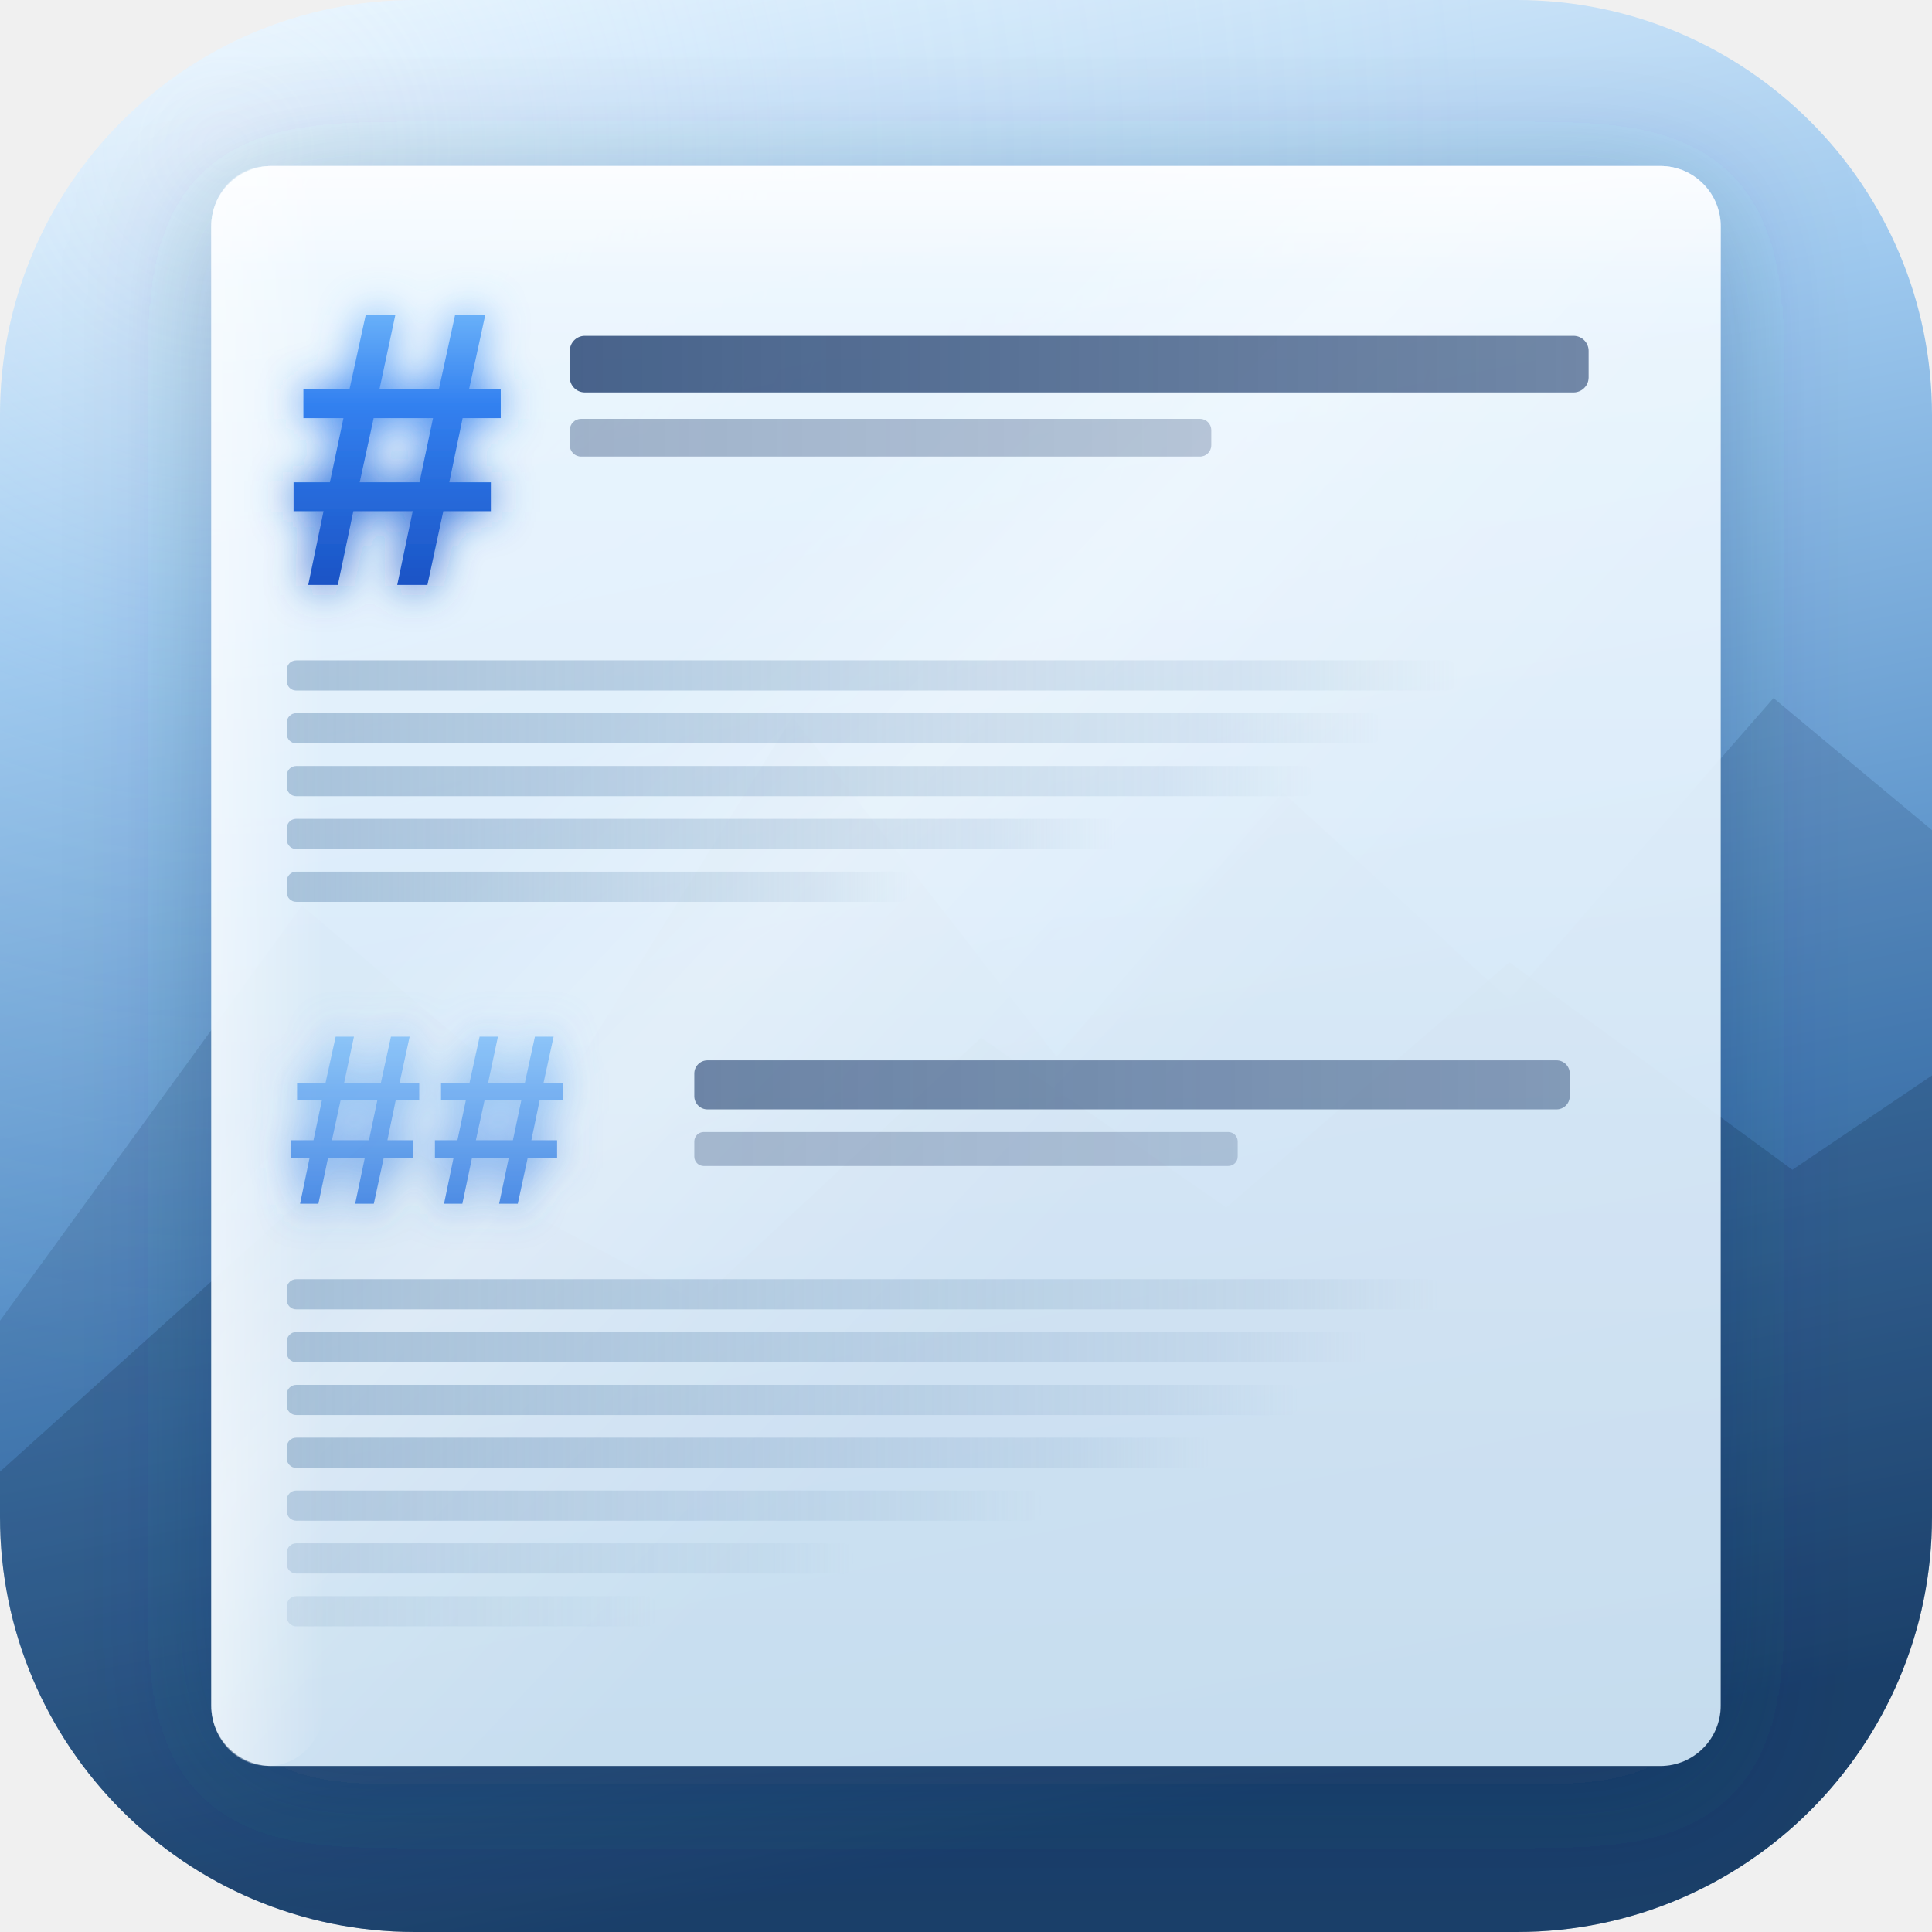
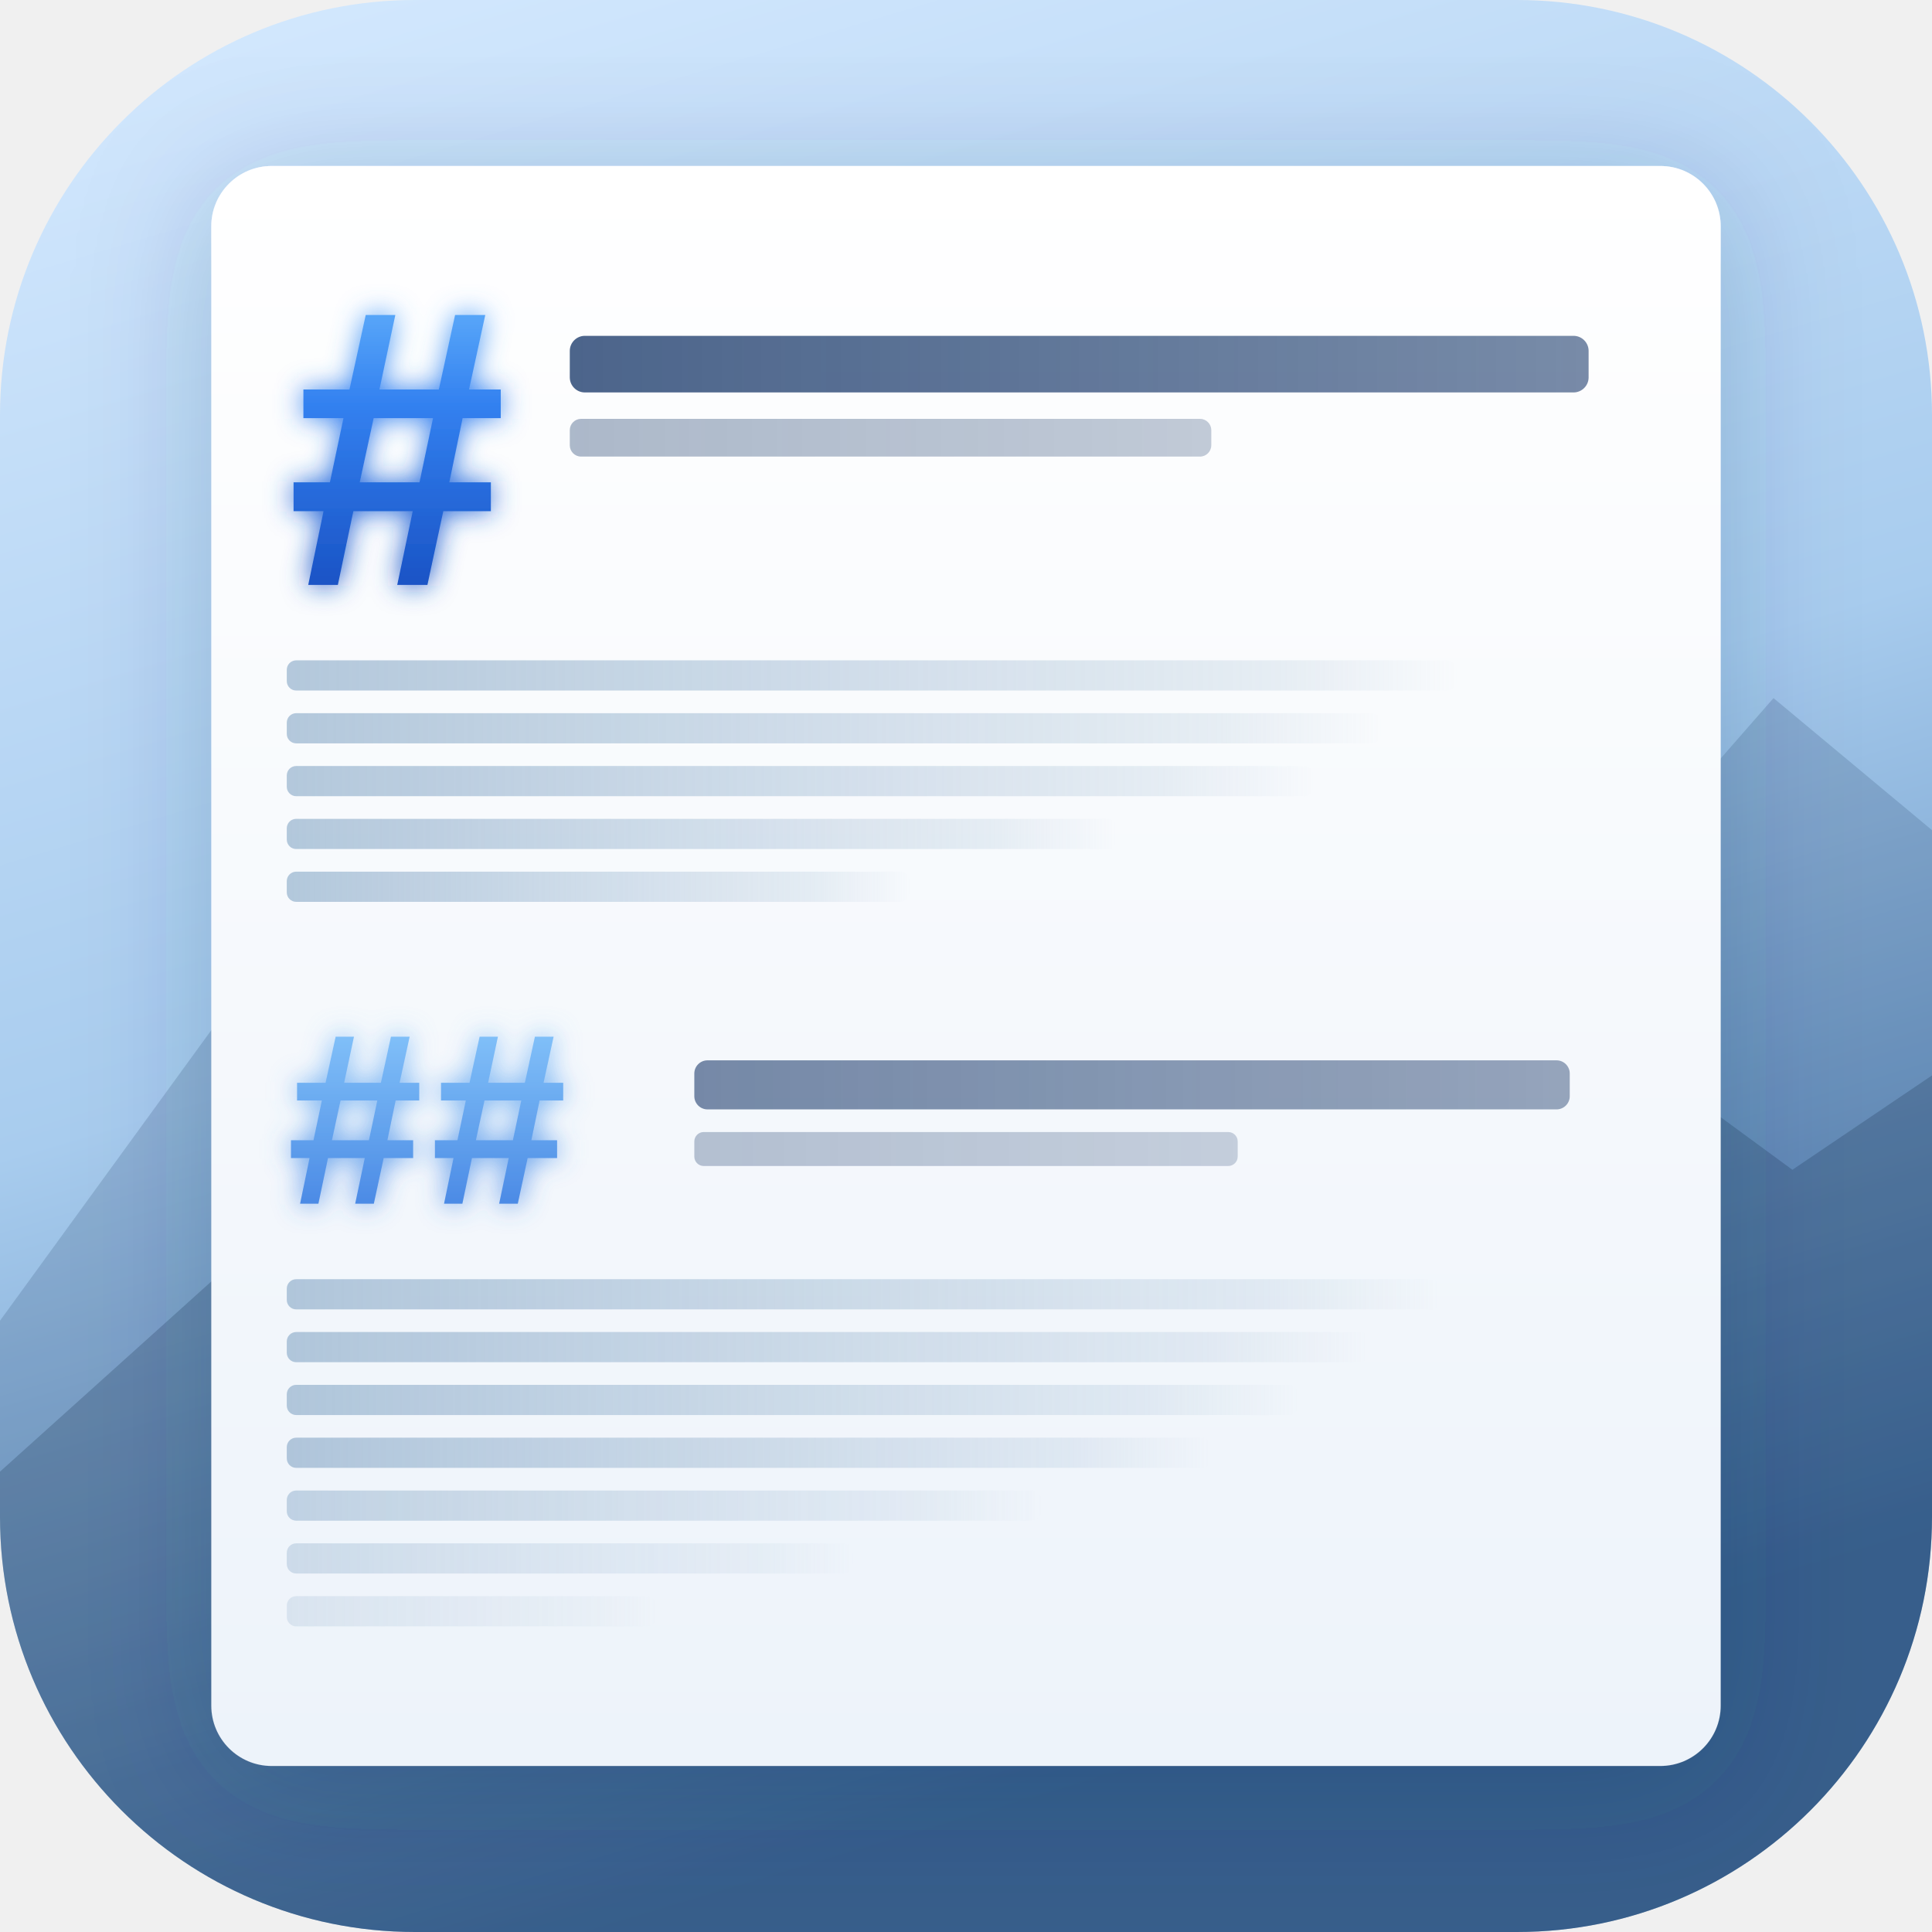
<svg xmlns="http://www.w3.org/2000/svg" viewBox="0 0 1024 1024" width="1024" height="1024">
  <defs>
    <clipPath id="appClip">
      <rect x="0" y="0" width="1024" height="1024" rx="220" ry="220" />
    </clipPath>
-     <linearGradient id="bgGrad" x1="0.1" y1="0" x2="0.3" y2="1">
-       <stop offset="0%" stop-color="#EAF6FF" />
-       <stop offset="30%" stop-color="#9DC8EE" />
-       <stop offset="70%" stop-color="#4A85C0" />
-       <stop offset="100%" stop-color="#1E4A7A" />
+     <linearGradient id="bgGrad" x1="0" y1="0" x2="0.3" y2="1">
+       <stop offset="0%" stop-color="#D6EAFF" />
+       <stop offset="55%" stop-color="#A8CCEE" />
+       <stop offset="100%" stop-color="#4A7AAF" />
    </linearGradient>
-     <radialGradient id="bgBloom" cx="0.12" cy="0.08" r="0.65" gradientUnits="objectBoundingBox">
-       <stop offset="0%" stop-color="#FFFFFF" stop-opacity="0.28" />
-       <stop offset="45%" stop-color="#D0EAFF" stop-opacity="0.10" />
-       <stop offset="100%" stop-color="#D0EAFF" stop-opacity="0" />
-     </radialGradient>
    <linearGradient id="paperGrad" x1="0" y1="0" x2="0" y2="1">
-       <stop offset="0%" stop-color="#F2F9FF" />
-       <stop offset="100%" stop-color="#D4E9FA" />
-     </linearGradient>
-     <linearGradient id="paperSheen" x1="0" y1="0" x2="1" y2="1">
-       <stop offset="0%" stop-color="#FFFFFF" stop-opacity="0" />
-       <stop offset="30%" stop-color="#FFFFFF" stop-opacity="0" />
-       <stop offset="42%" stop-color="#FFFFFF" stop-opacity="0.28" />
-       <stop offset="50%" stop-color="#FFFFFF" stop-opacity="0.14" />
-       <stop offset="62%" stop-color="#FFFFFF" stop-opacity="0" />
-       <stop offset="100%" stop-color="#FFFFFF" stop-opacity="0" />
-     </linearGradient>
-     <linearGradient id="edgeShine" x1="0" y1="0" x2="0" y2="1">
-       <stop offset="0%" stop-color="#FFFFFF" stop-opacity="0.90" />
-       <stop offset="60%" stop-color="#FFFFFF" stop-opacity="0.10" />
-       <stop offset="100%" stop-color="#FFFFFF" stop-opacity="0" />
-     </linearGradient>
-     <linearGradient id="leftRim" x1="0" y1="0" x2="1" y2="0">
-       <stop offset="0%" stop-color="#FFFFFF" stop-opacity="0.50" />
-       <stop offset="100%" stop-color="#FFFFFF" stop-opacity="0" />
+       <stop offset="0%" stop-color="#FFFFFF" />
+       <stop offset="100%" stop-color="#EDF3FA" />
    </linearGradient>
    <filter id="paperShadow" x="-12%" y="-8%" width="136%" height="136%">
-       <feDropShadow dx="0" dy="10" stdDeviation="36" flood-color="#1A3A6C" flood-opacity="0.30" />
+       <feDropShadow dx="0" dy="10" stdDeviation="36" flood-color="#1A3A6C" flood-opacity="0.22" />
    </filter>
    <linearGradient id="hashGrad" x1="0" y1="0" x2="0" y2="1">
-       <stop offset="0%" stop-color="#92D4FF" />
+       <stop offset="0%" stop-color="#74C2FF" />
      <stop offset="40%" stop-color="#3381F0" />
      <stop offset="100%" stop-color="#1245B8" />
    </linearGradient>
    <linearGradient id="hash2Grad" x1="0" y1="0" x2="0" y2="1">
-       <stop offset="0%" stop-color="#A0D8FF" />
+       <stop offset="0%" stop-color="#8DCFFF" />
      <stop offset="100%" stop-color="#2E72DD" />
    </linearGradient>
    <linearGradient id="bodyGrad" x1="0" y1="0" x2="1" y2="0">
      <stop offset="0%" stop-color="#7A9EC0" stop-opacity="0.55" />
      <stop offset="85%" stop-color="#7A9EC0" stop-opacity="0.15" />
      <stop offset="100%" stop-color="#7A9EC0" stop-opacity="0" />
    </linearGradient>
    <linearGradient id="headGrad" x1="0" y1="0" x2="1" y2="0">
      <stop offset="0%" stop-color="#1F3E6E" stop-opacity="0.80" />
      <stop offset="100%" stop-color="#1F3E6E" stop-opacity="0.60" />
    </linearGradient>
-     <filter id="hashGlow" x="-30%" y="-30%" width="160%" height="160%">
-       <feGaussianBlur stdDeviation="11" result="blur" />
+     <linearGradient id="edgeShine" x1="0" y1="0" x2="0" y2="1">
+       <stop offset="0%" stop-color="#FFFFFF" stop-opacity="0.90" />
+       <stop offset="100%" stop-color="#FFFFFF" stop-opacity="0" />
+     </linearGradient>
+     <filter id="hashGlow" x="-25%" y="-25%" width="150%" height="150%">
+       <feGaussianBlur stdDeviation="7" result="blur" />
      <feMerge>
        <feMergeNode in="blur" />
        <feMergeNode in="SourceGraphic" />
      </feMerge>
    </filter>
    <mask id="h1mask">
      <text x="152" y="310" font-family="SF Pro Display, -apple-system, Helvetica Neue, Arial, sans-serif" font-size="210" font-weight="700" fill="white">#</text>
    </mask>
    <mask id="h2mask">
      <text x="152" y="638" font-family="SF Pro Display, -apple-system, Helvetica Neue, Arial, sans-serif" font-size="130" font-weight="700" fill="white" letter-spacing="4">##</text>
    </mask>
  </defs>
  <g clip-path="url(#appClip)">
-     <g id="Background">
-       <rect width="1024" height="1024" fill="url(#bgGrad)" />
-       <rect width="1024" height="1024" fill="url(#bgBloom)" />
+     <rect width="1024" height="1024" fill="url(#bgGrad)" />
+     <path d="M0 700 L160 480 L290 590 L420 380 L560 560 L680 420 L800 530 L940 370 L1024 440 L1024 1024 L0 1024 Z" fill="#1A3A5C" opacity="0.18" />
+     <path d="M0 780 L200 600 L370 690 L520 550 L650 640 L800 510 L950 620 L1024 570 L1024 1024 L0 1024 Z" fill="#0D2540" opacity="0.22" />
+     <rect x="112" y="88" width="800" height="848" rx="32" ry="32" fill="url(#paperGrad)" filter="url(#paperShadow)" />
+     <rect x="112" y="88" width="800" height="80" rx="32" ry="32" fill="url(#edgeShine)" opacity="0.6" />
+     <g filter="url(#hashGlow)">
+       <rect x="112" y="130" width="320" height="210" mask="url(#h1mask)" fill="url(#hashGrad)" />
    </g>
-     <g id="Mountains">
-       <path d="M0 700 L160 480 L290 590 L420 380 L560 560 L680 420 L800 530 L940 370 L1024 440 L1024 1024 L0 1024 Z" fill="#1A3A5C" opacity="0.18" />
-       <path d="M0 780 L200 600 L370 690 L520 550 L650 640 L800 510 L950 620 L1024 570 L1024 1024 L0 1024 Z" fill="#0D2540" opacity="0.22" />
+     <rect x="302" y="178" width="540" height="30" rx="8" fill="url(#headGrad)" />
+     <rect x="302" y="222" width="340" height="20" rx="6" fill="url(#headGrad)" opacity="0.45" />
+     <rect x="152" y="350" width="620" height="16" rx="5" fill="url(#bodyGrad)" />
+     <rect x="152" y="378" width="580" height="16" rx="5" fill="url(#bodyGrad)" />
+     <rect x="152" y="406" width="544" height="16" rx="5" fill="url(#bodyGrad)" />
+     <rect x="152" y="434" width="440" height="16" rx="5" fill="url(#bodyGrad)" />
+     <rect x="152" y="462" width="330" height="16" rx="5" fill="url(#bodyGrad)" />
+     <g filter="url(#hashGlow)" opacity="0.93">
+       <rect x="112" y="516" width="430" height="150" mask="url(#h2mask)" fill="url(#hash2Grad)" />
    </g>
-     <g id="Document">
-       <rect x="112" y="88" width="800" height="848" rx="32" ry="32" fill="url(#paperGrad)" filter="url(#paperShadow)" opacity="0.92" />
-       <rect x="112" y="88" width="800" height="848" rx="32" ry="32" fill="url(#paperSheen)" />
-       <rect x="112" y="88" width="800" height="100" rx="32" ry="32" fill="url(#edgeShine)" opacity="0.85" />
-       <rect x="112" y="88" width="60" height="848" rx="32" ry="32" fill="url(#leftRim)" />
-     </g>
-     <g id="Content">
-       <g filter="url(#hashGlow)">
-         <rect x="112" y="130" width="320" height="210" mask="url(#h1mask)" fill="url(#hashGrad)" />
-       </g>
-       <rect x="302" y="178" width="540" height="30" rx="8" fill="url(#headGrad)" />
-       <rect x="302" y="222" width="340" height="20" rx="6" fill="url(#headGrad)" opacity="0.45" />
-       <rect x="152" y="350" width="620" height="16" rx="5" fill="url(#bodyGrad)" />
-       <rect x="152" y="378" width="580" height="16" rx="5" fill="url(#bodyGrad)" />
-       <rect x="152" y="406" width="544" height="16" rx="5" fill="url(#bodyGrad)" />
-       <rect x="152" y="434" width="440" height="16" rx="5" fill="url(#bodyGrad)" />
-       <rect x="152" y="462" width="330" height="16" rx="5" fill="url(#bodyGrad)" />
-       <g filter="url(#hashGlow)" opacity="0.93">
-         <rect x="112" y="516" width="430" height="150" mask="url(#h2mask)" fill="url(#hash2Grad)" />
-       </g>
-       <rect x="368" y="562" width="464" height="26" rx="7" fill="url(#headGrad)" opacity="0.75" />
-       <rect x="368" y="600" width="288" height="18" rx="5" fill="url(#headGrad)" opacity="0.38" />
-       <rect x="152" y="678" width="612" height="16" rx="5" fill="url(#bodyGrad)" />
-       <rect x="152" y="706" width="574" height="16" rx="5" fill="url(#bodyGrad)" />
-       <rect x="152" y="734" width="536" height="16" rx="5" fill="url(#bodyGrad)" />
-       <rect x="152" y="762" width="490" height="16" rx="5" fill="url(#bodyGrad)" />
-       <rect x="152" y="790" width="400" height="16" rx="5" fill="url(#bodyGrad)" opacity="0.75" />
-       <rect x="152" y="818" width="300" height="16" rx="5" fill="url(#bodyGrad)" opacity="0.55" />
-       <rect x="152" y="846" width="196" height="16" rx="5" fill="url(#bodyGrad)" opacity="0.35" />
-     </g>
+     <rect x="368" y="562" width="464" height="26" rx="7" fill="url(#headGrad)" opacity="0.75" />
+     <rect x="368" y="600" width="288" height="18" rx="5" fill="url(#headGrad)" opacity="0.38" />
+     <rect x="152" y="678" width="612" height="16" rx="5" fill="url(#bodyGrad)" />
+     <rect x="152" y="706" width="574" height="16" rx="5" fill="url(#bodyGrad)" />
+     <rect x="152" y="734" width="536" height="16" rx="5" fill="url(#bodyGrad)" />
+     <rect x="152" y="762" width="490" height="16" rx="5" fill="url(#bodyGrad)" />
+     <rect x="152" y="790" width="400" height="16" rx="5" fill="url(#bodyGrad)" opacity="0.75" />
+     <rect x="152" y="818" width="300" height="16" rx="5" fill="url(#bodyGrad)" opacity="0.55" />
+     <rect x="152" y="846" width="196" height="16" rx="5" fill="url(#bodyGrad)" opacity="0.35" />
  </g>
</svg>
